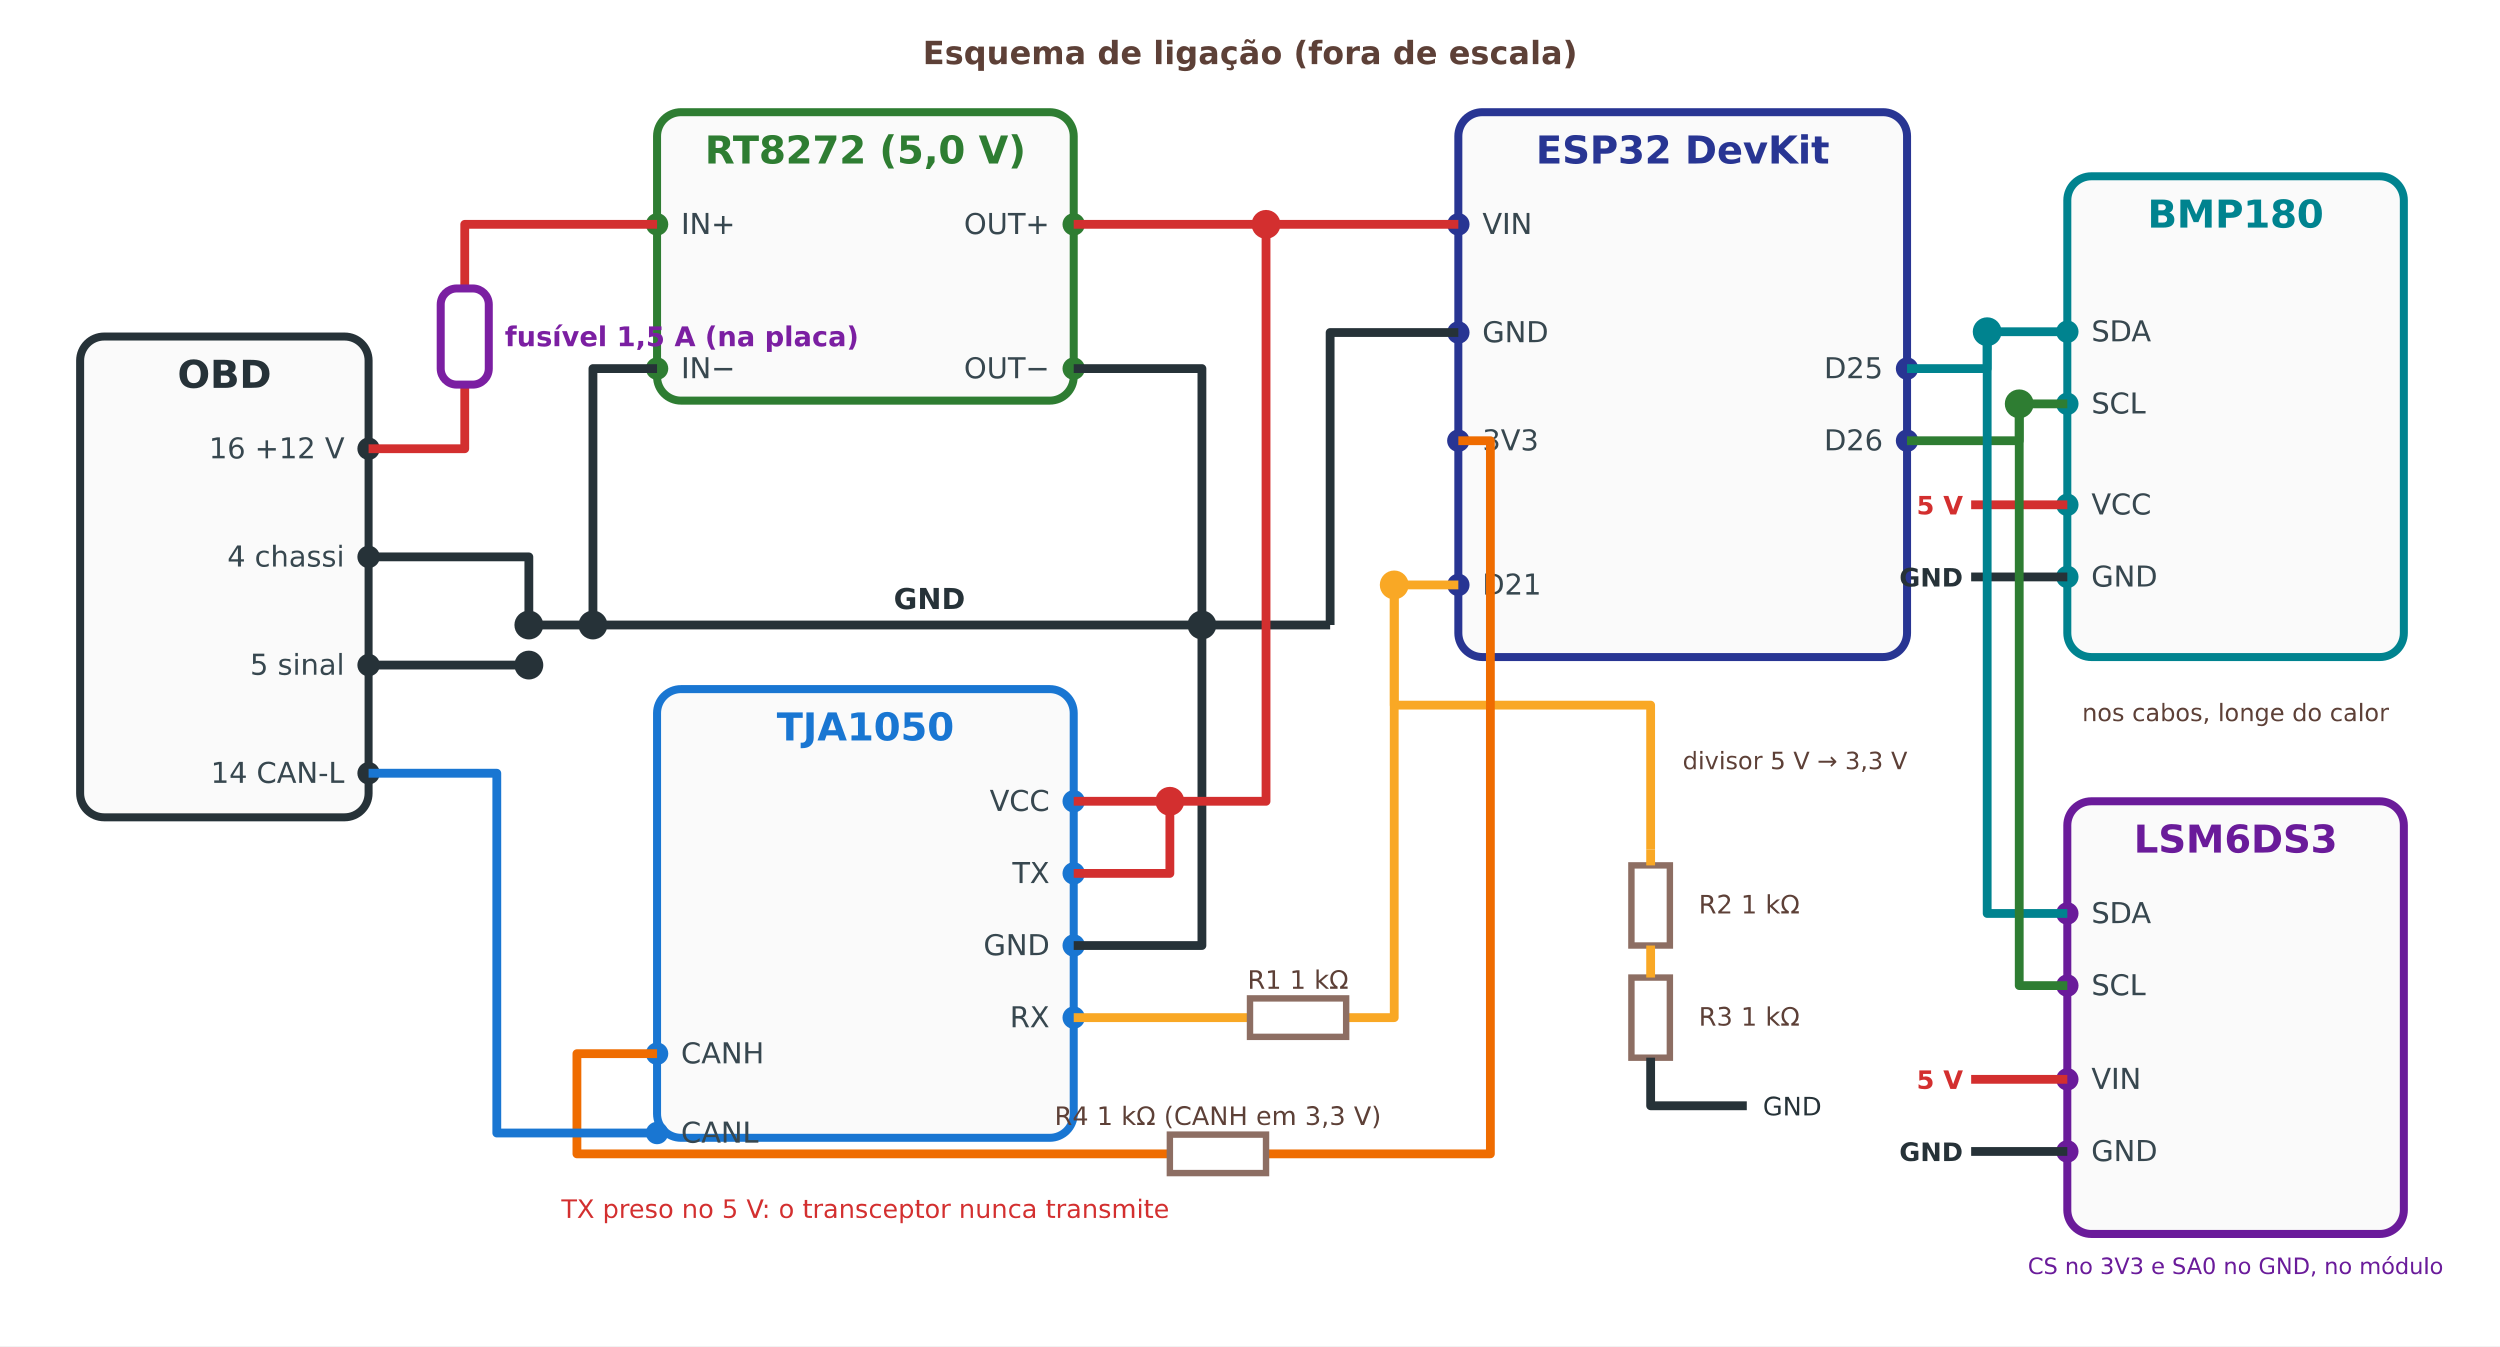
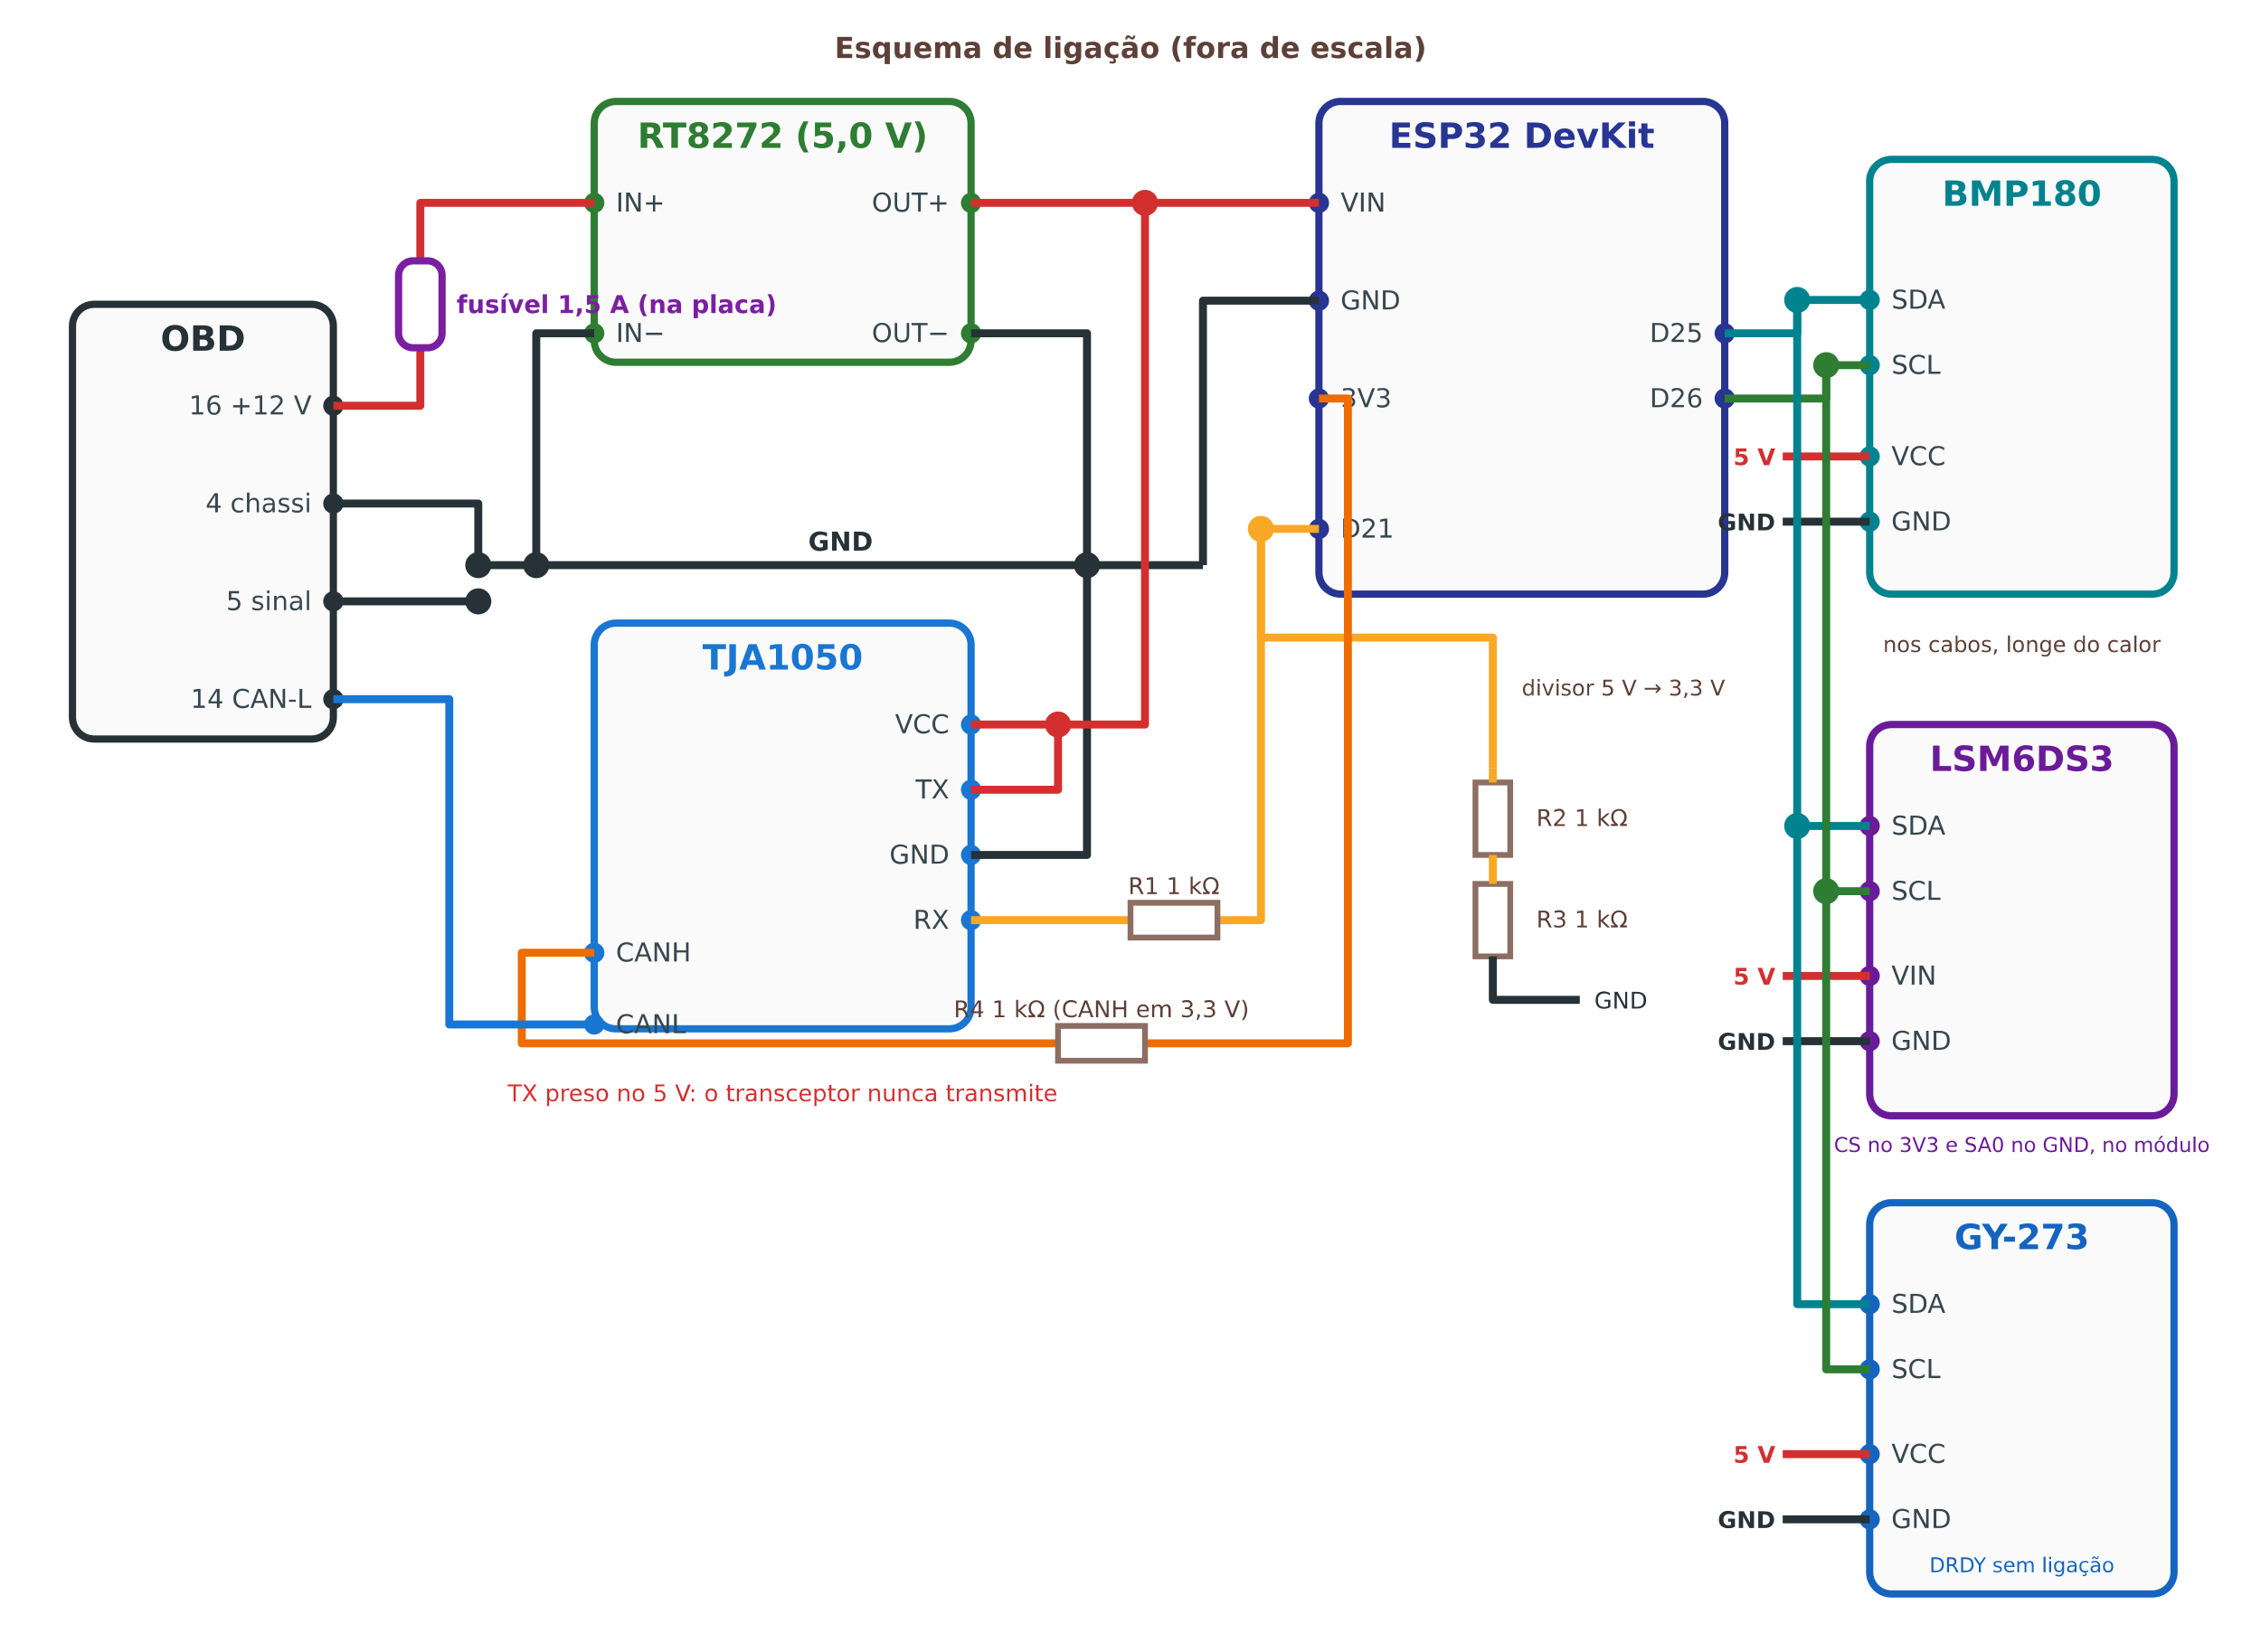
- <svg xmlns="http://www.w3.org/2000/svg" width="249.6mm" height="134.4mm" viewBox="-3 -3 156 84">
-   <rect x="-3" y="-3" width="156" height="84" fill="#fff" />
+ <svg xmlns="http://www.w3.org/2000/svg" width="249.6mm" height="182.4mm" viewBox="-3 -3 156 114">
+   <rect x="-3" y="-3" width="156" height="114" fill="#fff" />
  <rect x="2" y="18" width="18" height="30" rx="1.5" fill="#fafafa" stroke="#263238" stroke-width="0.5" />
  <text x="11.00" y="21.20" font-size="2.4" fill="#263238" text-anchor="middle" font-weight="bold" font-family="DejaVu Sans, Arial, sans-serif">OBD</text>
  <circle cx="20" cy="25.0" r="0.7" fill="#263238" />
  <text x="18.50" y="25.60" font-size="1.8" fill="#37474f" text-anchor="end" font-weight="normal" font-family="DejaVu Sans, Arial, sans-serif">16 +12 V</text>
  <circle cx="20" cy="31.75" r="0.7" fill="#263238" />
  <text x="18.50" y="32.35" font-size="1.8" fill="#37474f" text-anchor="end" font-weight="normal" font-family="DejaVu Sans, Arial, sans-serif">4 chassi</text>
  <circle cx="20" cy="38.5" r="0.7" fill="#263238" />
  <text x="18.50" y="39.10" font-size="1.8" fill="#37474f" text-anchor="end" font-weight="normal" font-family="DejaVu Sans, Arial, sans-serif">5 sinal</text>
  <circle cx="20" cy="45.25" r="0.7" fill="#263238" />
  <text x="18.50" y="45.85" font-size="1.8" fill="#37474f" text-anchor="end" font-weight="normal" font-family="DejaVu Sans, Arial, sans-serif">14 CAN-L</text>
  <rect x="38" y="4" width="26" height="18" rx="1.5" fill="#fafafa" stroke="#2e7d32" stroke-width="0.5" />
  <text x="51.00" y="7.20" font-size="2.4" fill="#2e7d32" text-anchor="middle" font-weight="bold" font-family="DejaVu Sans, Arial, sans-serif">RT8272 (5,0 V)</text>
  <circle cx="38" cy="11.0" r="0.7" fill="#2e7d32" />
  <text x="39.50" y="11.60" font-size="1.8" fill="#37474f" text-anchor="start" font-weight="normal" font-family="DejaVu Sans, Arial, sans-serif">IN+</text>
  <circle cx="38" cy="20.0" r="0.7" fill="#2e7d32" />
  <text x="39.50" y="20.60" font-size="1.8" fill="#37474f" text-anchor="start" font-weight="normal" font-family="DejaVu Sans, Arial, sans-serif">IN−</text>
  <circle cx="64" cy="11.0" r="0.7" fill="#2e7d32" />
  <text x="62.50" y="11.60" font-size="1.8" fill="#37474f" text-anchor="end" font-weight="normal" font-family="DejaVu Sans, Arial, sans-serif">OUT+</text>
  <circle cx="64" cy="20.0" r="0.7" fill="#2e7d32" />
  <text x="62.50" y="20.60" font-size="1.8" fill="#37474f" text-anchor="end" font-weight="normal" font-family="DejaVu Sans, Arial, sans-serif">OUT−</text>
  <rect x="88" y="4" width="28" height="34" rx="1.5" fill="#fafafa" stroke="#283593" stroke-width="0.5" />
  <text x="102.00" y="7.20" font-size="2.4" fill="#283593" text-anchor="middle" font-weight="bold" font-family="DejaVu Sans, Arial, sans-serif">ESP32 DevKit</text>
  <circle cx="88" cy="11.0" r="0.7" fill="#283593" />
  <text x="89.50" y="11.60" font-size="1.8" fill="#37474f" text-anchor="start" font-weight="normal" font-family="DejaVu Sans, Arial, sans-serif">VIN</text>
  <circle cx="88" cy="17.75" r="0.7" fill="#283593" />
  <text x="89.50" y="18.35" font-size="1.8" fill="#37474f" text-anchor="start" font-weight="normal" font-family="DejaVu Sans, Arial, sans-serif">GND</text>
  <circle cx="88" cy="24.5" r="0.7" fill="#283593" />
  <text x="89.50" y="25.10" font-size="1.8" fill="#37474f" text-anchor="start" font-weight="normal" font-family="DejaVu Sans, Arial, sans-serif">3V3</text>
  <circle cx="88" cy="33.5" r="0.7" fill="#283593" />
  <text x="89.50" y="34.10" font-size="1.8" fill="#37474f" text-anchor="start" font-weight="normal" font-family="DejaVu Sans, Arial, sans-serif">D21</text>
  <circle cx="116" cy="20.0" r="0.7" fill="#283593" />
  <text x="114.50" y="20.60" font-size="1.8" fill="#37474f" text-anchor="end" font-weight="normal" font-family="DejaVu Sans, Arial, sans-serif">D25</text>
  <circle cx="116" cy="24.5" r="0.7" fill="#283593" />
  <text x="114.50" y="25.10" font-size="1.8" fill="#37474f" text-anchor="end" font-weight="normal" font-family="DejaVu Sans, Arial, sans-serif">D26</text>
  <rect x="126" y="8" width="21" height="30" rx="1.5" fill="#fafafa" stroke="#00838f" stroke-width="0.5" />
  <text x="136.50" y="11.20" font-size="2.4" fill="#00838f" text-anchor="middle" font-weight="bold" font-family="DejaVu Sans, Arial, sans-serif">BMP180</text>
  <circle cx="126" cy="17.7" r="0.7" fill="#00838f" />
  <text x="127.50" y="18.30" font-size="1.8" fill="#37474f" text-anchor="start" font-weight="normal" font-family="DejaVu Sans, Arial, sans-serif">SDA</text>
  <circle cx="126" cy="22.2" r="0.7" fill="#00838f" />
  <text x="127.50" y="22.80" font-size="1.8" fill="#37474f" text-anchor="start" font-weight="normal" font-family="DejaVu Sans, Arial, sans-serif">SCL</text>
  <circle cx="126" cy="28.5" r="0.7" fill="#00838f" />
  <text x="127.50" y="29.10" font-size="1.8" fill="#37474f" text-anchor="start" font-weight="normal" font-family="DejaVu Sans, Arial, sans-serif">VCC</text>
  <circle cx="126" cy="33.0" r="0.7" fill="#00838f" />
  <text x="127.50" y="33.60" font-size="1.8" fill="#37474f" text-anchor="start" font-weight="normal" font-family="DejaVu Sans, Arial, sans-serif">GND</text>
  <rect x="126" y="47" width="21" height="27" rx="1.5" fill="#fafafa" stroke="#6a1b9a" stroke-width="0.5" />
  <text x="136.50" y="50.20" font-size="2.4" fill="#6a1b9a" text-anchor="middle" font-weight="bold" font-family="DejaVu Sans, Arial, sans-serif">LSM6DS3</text>
  <circle cx="126" cy="54.0" r="0.7" fill="#6a1b9a" />
  <text x="127.50" y="54.60" font-size="1.8" fill="#37474f" text-anchor="start" font-weight="normal" font-family="DejaVu Sans, Arial, sans-serif">SDA</text>
  <circle cx="126" cy="58.5" r="0.7" fill="#6a1b9a" />
  <text x="127.50" y="59.10" font-size="1.8" fill="#37474f" text-anchor="start" font-weight="normal" font-family="DejaVu Sans, Arial, sans-serif">SCL</text>
  <circle cx="126" cy="64.35" r="0.7" fill="#6a1b9a" />
  <text x="127.50" y="64.95" font-size="1.8" fill="#37474f" text-anchor="start" font-weight="normal" font-family="DejaVu Sans, Arial, sans-serif">VIN</text>
  <circle cx="126" cy="68.85" r="0.7" fill="#6a1b9a" />
  <text x="127.50" y="69.45" font-size="1.8" fill="#37474f" text-anchor="start" font-weight="normal" font-family="DejaVu Sans, Arial, sans-serif">GND</text>
+   <rect x="126" y="80" width="21" height="27" rx="1.5" fill="#fafafa" stroke="#1565c0" stroke-width="0.5" />
+   <text x="136.50" y="83.20" font-size="2.4" fill="#1565c0" text-anchor="middle" font-weight="bold" font-family="DejaVu Sans, Arial, sans-serif">GY-273</text>
+   <circle cx="126" cy="87.0" r="0.7" fill="#1565c0" />
+   <text x="127.50" y="87.60" font-size="1.8" fill="#37474f" text-anchor="start" font-weight="normal" font-family="DejaVu Sans, Arial, sans-serif">SDA</text>
+   <circle cx="126" cy="91.5" r="0.7" fill="#1565c0" />
+   <text x="127.50" y="92.10" font-size="1.8" fill="#37474f" text-anchor="start" font-weight="normal" font-family="DejaVu Sans, Arial, sans-serif">SCL</text>
+   <circle cx="126" cy="97.35" r="0.7" fill="#1565c0" />
+   <text x="127.50" y="97.95" font-size="1.8" fill="#37474f" text-anchor="start" font-weight="normal" font-family="DejaVu Sans, Arial, sans-serif">VCC</text>
+   <circle cx="126" cy="101.85" r="0.7" fill="#1565c0" />
+   <text x="127.50" y="102.45" font-size="1.8" fill="#37474f" text-anchor="start" font-weight="normal" font-family="DejaVu Sans, Arial, sans-serif">GND</text>
  <rect x="38" y="40" width="26" height="28" rx="1.5" fill="#fafafa" stroke="#1976d2" stroke-width="0.5" />
  <text x="51.00" y="43.20" font-size="2.4" fill="#1976d2" text-anchor="middle" font-weight="bold" font-family="DejaVu Sans, Arial, sans-serif">TJA1050</text>
  <circle cx="64" cy="47.0" r="0.7" fill="#1976d2" />
  <text x="62.50" y="47.60" font-size="1.8" fill="#37474f" text-anchor="end" font-weight="normal" font-family="DejaVu Sans, Arial, sans-serif">VCC</text>
  <circle cx="64" cy="51.5" r="0.7" fill="#1976d2" />
  <text x="62.50" y="52.10" font-size="1.8" fill="#37474f" text-anchor="end" font-weight="normal" font-family="DejaVu Sans, Arial, sans-serif">TX</text>
  <circle cx="64" cy="56.0" r="0.7" fill="#1976d2" />
  <text x="62.50" y="56.60" font-size="1.8" fill="#37474f" text-anchor="end" font-weight="normal" font-family="DejaVu Sans, Arial, sans-serif">GND</text>
  <circle cx="64" cy="60.5" r="0.7" fill="#1976d2" />
  <text x="62.50" y="61.10" font-size="1.8" fill="#37474f" text-anchor="end" font-weight="normal" font-family="DejaVu Sans, Arial, sans-serif">RX</text>
  <circle cx="38" cy="62.75" r="0.7" fill="#1976d2" />
  <text x="39.50" y="63.35" font-size="1.8" fill="#37474f" text-anchor="start" font-weight="normal" font-family="DejaVu Sans, Arial, sans-serif">CANH</text>
  <circle cx="38" cy="67.7" r="0.7" fill="#1976d2" />
  <text x="39.50" y="68.30" font-size="1.8" fill="#37474f" text-anchor="start" font-weight="normal" font-family="DejaVu Sans, Arial, sans-serif">CANL</text>
  <path d="M20.00,25.00 L26.00,25.00 L26.00,11.00 L38.00,11.00" fill="none" stroke="#d32f2f" stroke-width="0.55" stroke-linejoin="round" />
  <rect x="24.5" y="15.0" width="3" height="6" rx="1" fill="#fff" stroke="#7b1fa2" stroke-width="0.5" />
  <text x="28.50" y="18.60" font-size="1.7" fill="#7b1fa2" text-anchor="start" font-weight="bold" font-family="DejaVu Sans, Arial, sans-serif">fusível 1,5 A (na placa)</text>
  <path d="M20.00,31.75 L30.00,31.75 L30.00,36.00" fill="none" stroke="#263238" stroke-width="0.55" stroke-linejoin="round" />
  <path d="M20.00,38.50 L30.00,38.50" fill="none" stroke="#263238" stroke-width="0.55" stroke-linejoin="round" />
  <path d="M38.00,20.00 L34.00,20.00 L34.00,36.00" fill="none" stroke="#263238" stroke-width="0.55" stroke-linejoin="round" />
  <path d="M30.00,36.00 L80.00,36.00" fill="none" stroke="#263238" stroke-width="0.55" stroke-linejoin="round" />
  <path d="M64.00,20.00 L72.00,20.00 L72.00,36.00" fill="none" stroke="#263238" stroke-width="0.55" stroke-linejoin="round" />
  <path d="M88.00,17.75 L80.00,17.75 L80.00,36.00" fill="none" stroke="#263238" stroke-width="0.55" stroke-linejoin="round" />
  <path d="M64.00,56.00 L72.00,56.00 L72.00,36.00" fill="none" stroke="#263238" stroke-width="0.55" stroke-linejoin="round" />
  <circle cx="30" cy="38.5" r="0.9" fill="#263238" />
  <circle cx="34" cy="36" r="0.9" fill="#263238" />
  <circle cx="72" cy="36" r="0.9" fill="#263238" />
  <circle cx="30" cy="36" r="0.9" fill="#263238" />
  <text x="55.00" y="35.00" font-size="1.8" fill="#263238" text-anchor="middle" font-weight="bold" font-family="DejaVu Sans, Arial, sans-serif">GND</text>
  <path d="M64.00,11.00 L76.00,11.00 L88.00,11.00" fill="none" stroke="#d32f2f" stroke-width="0.55" stroke-linejoin="round" />
  <path d="M76.00,11.00 L76.00,47.00 L64.00,47.00" fill="none" stroke="#d32f2f" stroke-width="0.55" stroke-linejoin="round" />
  <path d="M64.00,51.50 L70.00,51.50 L70.00,47.00" fill="none" stroke="#d32f2f" stroke-width="0.55" stroke-linejoin="round" />
  <circle cx="76" cy="11.0" r="0.9" fill="#d32f2f" />
  <circle cx="70" cy="47.0" r="0.9" fill="#d32f2f" />
  <text x="51.00" y="73.00" font-size="1.6" fill="#d32f2f" text-anchor="middle" font-weight="normal" font-family="DejaVu Sans, Arial, sans-serif">TX preso no 5 V: o transceptor nunca transmite</text>
  <path d="M64.00,60.50 L84.00,60.50 L84.00,33.50 L88.00,33.50" fill="none" stroke="#f9a825" stroke-width="0.55" stroke-linejoin="round" />
  <rect x="75" y="59.3" width="6" height="2.4" fill="#fff" stroke="#8d6e63" stroke-width="0.4" />
  <text x="78.00" y="58.70" font-size="1.6" fill="#5d4037" text-anchor="middle" font-weight="normal" font-family="DejaVu Sans, Arial, sans-serif">R1 1 kΩ</text>
  <circle cx="84" cy="33.5" r="0.9" fill="#f9a825" />
  <path d="M84.00,33.50 L84.00,41.00 L100.00,41.00 L100.00,50.00" fill="none" stroke="#f9a825" stroke-width="0.55" stroke-linejoin="round" />
  <rect x="98.8" y="51" width="2.4" height="5" fill="#fff" stroke="#8d6e63" stroke-width="0.4" />
  <text x="103.00" y="54.00" font-size="1.6" fill="#5d4037" text-anchor="start" font-weight="normal" font-family="DejaVu Sans, Arial, sans-serif">R2 1 kΩ</text>
  <rect x="98.8" y="58" width="2.4" height="5" fill="#fff" stroke="#8d6e63" stroke-width="0.4" />
  <text x="103.00" y="61.00" font-size="1.6" fill="#5d4037" text-anchor="start" font-weight="normal" font-family="DejaVu Sans, Arial, sans-serif">R3 1 kΩ</text>
  <path d="M100.00,50.00 L100.00,51.00" fill="none" stroke="#f9a825" stroke-width="0.55" stroke-linejoin="round" />
  <path d="M100.00,56.00 L100.00,58.00" fill="none" stroke="#f9a825" stroke-width="0.55" stroke-linejoin="round" />
  <path d="M100.00,63.00 L100.00,66.00 L106.00,66.00" fill="none" stroke="#263238" stroke-width="0.55" stroke-linejoin="round" />
  <text x="107.00" y="66.60" font-size="1.6" fill="#263238" text-anchor="start" font-weight="normal" font-family="DejaVu Sans, Arial, sans-serif">GND</text>
  <text x="102.00" y="45.00" font-size="1.5" fill="#5d4037" text-anchor="start" font-weight="normal" font-family="DejaVu Sans, Arial, sans-serif">divisor 5 V → 3,3 V</text>
  <path d="M38.00,62.75 L33.00,62.75 L33.00,69.00 L90.00,69.00 L90.00,24.50 L88.00,24.50" fill="none" stroke="#ef6c00" stroke-width="0.55" stroke-linejoin="round" />
  <rect x="70" y="67.8" width="6" height="2.4" fill="#fff" stroke="#8d6e63" stroke-width="0.4" />
  <text x="73.00" y="67.20" font-size="1.6" fill="#5d4037" text-anchor="middle" font-weight="normal" font-family="DejaVu Sans, Arial, sans-serif">R4 1 kΩ (CANH em 3,3 V)</text>
  <path d="M20.00,45.25 L28.00,45.25 L28.00,67.70 L38.00,67.70" fill="none" stroke="#1976d2" stroke-width="0.55" stroke-linejoin="round" />
  <path d="M116.00,20.00 L121.00,20.00 L121.00,17.70 L126.00,17.70" fill="none" stroke="#00838f" stroke-width="0.55" stroke-linejoin="round" />
  <path d="M116.00,24.50 L123.00,24.50 L123.00,22.20 L126.00,22.20" fill="none" stroke="#2e7d32" stroke-width="0.55" stroke-linejoin="round" />
  <path d="M120.00,28.50 L126.00,28.50" fill="none" stroke="#d32f2f" stroke-width="0.55" stroke-linejoin="round" />
  <text x="119.50" y="29.10" font-size="1.6" fill="#d32f2f" text-anchor="end" font-weight="bold" font-family="DejaVu Sans, Arial, sans-serif">5 V</text>
  <path d="M120.00,33.00 L126.00,33.00" fill="none" stroke="#263238" stroke-width="0.55" stroke-linejoin="round" />
  <text x="119.50" y="33.60" font-size="1.6" fill="#263238" text-anchor="end" font-weight="bold" font-family="DejaVu Sans, Arial, sans-serif">GND</text>
  <path d="M120.00,64.35 L126.00,64.35" fill="none" stroke="#d32f2f" stroke-width="0.55" stroke-linejoin="round" />
  <text x="119.50" y="64.95" font-size="1.6" fill="#d32f2f" text-anchor="end" font-weight="bold" font-family="DejaVu Sans, Arial, sans-serif">5 V</text>
  <path d="M120.00,68.85 L126.00,68.85" fill="none" stroke="#263238" stroke-width="0.55" stroke-linejoin="round" />
  <text x="119.50" y="69.45" font-size="1.6" fill="#263238" text-anchor="end" font-weight="bold" font-family="DejaVu Sans, Arial, sans-serif">GND</text>
+   <path d="M120.00,97.35 L126.00,97.35" fill="none" stroke="#d32f2f" stroke-width="0.55" stroke-linejoin="round" />
+   <text x="119.50" y="97.95" font-size="1.6" fill="#d32f2f" text-anchor="end" font-weight="bold" font-family="DejaVu Sans, Arial, sans-serif">5 V</text>
+   <path d="M120.00,101.85 L126.00,101.85" fill="none" stroke="#263238" stroke-width="0.55" stroke-linejoin="round" />
+   <text x="119.50" y="102.45" font-size="1.6" fill="#263238" text-anchor="end" font-weight="bold" font-family="DejaVu Sans, Arial, sans-serif">GND</text>
  <path d="M121.00,17.70 L121.00,54.00 L126.00,54.00" fill="none" stroke="#00838f" stroke-width="0.55" stroke-linejoin="round" />
  <path d="M123.00,22.20 L123.00,58.50 L126.00,58.50" fill="none" stroke="#2e7d32" stroke-width="0.55" stroke-linejoin="round" />
  <circle cx="121" cy="17.7" r="0.9" fill="#00838f" />
  <circle cx="123" cy="22.2" r="0.9" fill="#2e7d32" />
+   <path d="M121.00,54.00 L121.00,87.00 L126.00,87.00" fill="none" stroke="#00838f" stroke-width="0.55" stroke-linejoin="round" />
+   <path d="M123.00,58.50 L123.00,91.50 L126.00,91.50" fill="none" stroke="#2e7d32" stroke-width="0.55" stroke-linejoin="round" />
+   <circle cx="121" cy="54.0" r="0.9" fill="#00838f" />
+   <circle cx="123" cy="58.5" r="0.9" fill="#2e7d32" />
+   <text x="136.50" y="105.50" font-size="1.4" fill="#1565c0" text-anchor="middle" font-weight="normal" font-family="DejaVu Sans, Arial, sans-serif">DRDY sem ligação</text>
  <text x="136.50" y="42.00" font-size="1.5" fill="#5d4037" text-anchor="middle" font-weight="normal" font-family="DejaVu Sans, Arial, sans-serif">nos cabos, longe do calor</text>
  <text x="136.50" y="76.50" font-size="1.4" fill="#6a1b9a" text-anchor="middle" font-weight="normal" font-family="DejaVu Sans, Arial, sans-serif">CS no 3V3 e SA0 no GND, no módulo</text>
  <text x="75.00" y="1.00" font-size="2.0" fill="#5d4037" text-anchor="middle" font-weight="bold" font-family="DejaVu Sans, Arial, sans-serif">Esquema de ligação (fora de escala)</text>
</svg>
